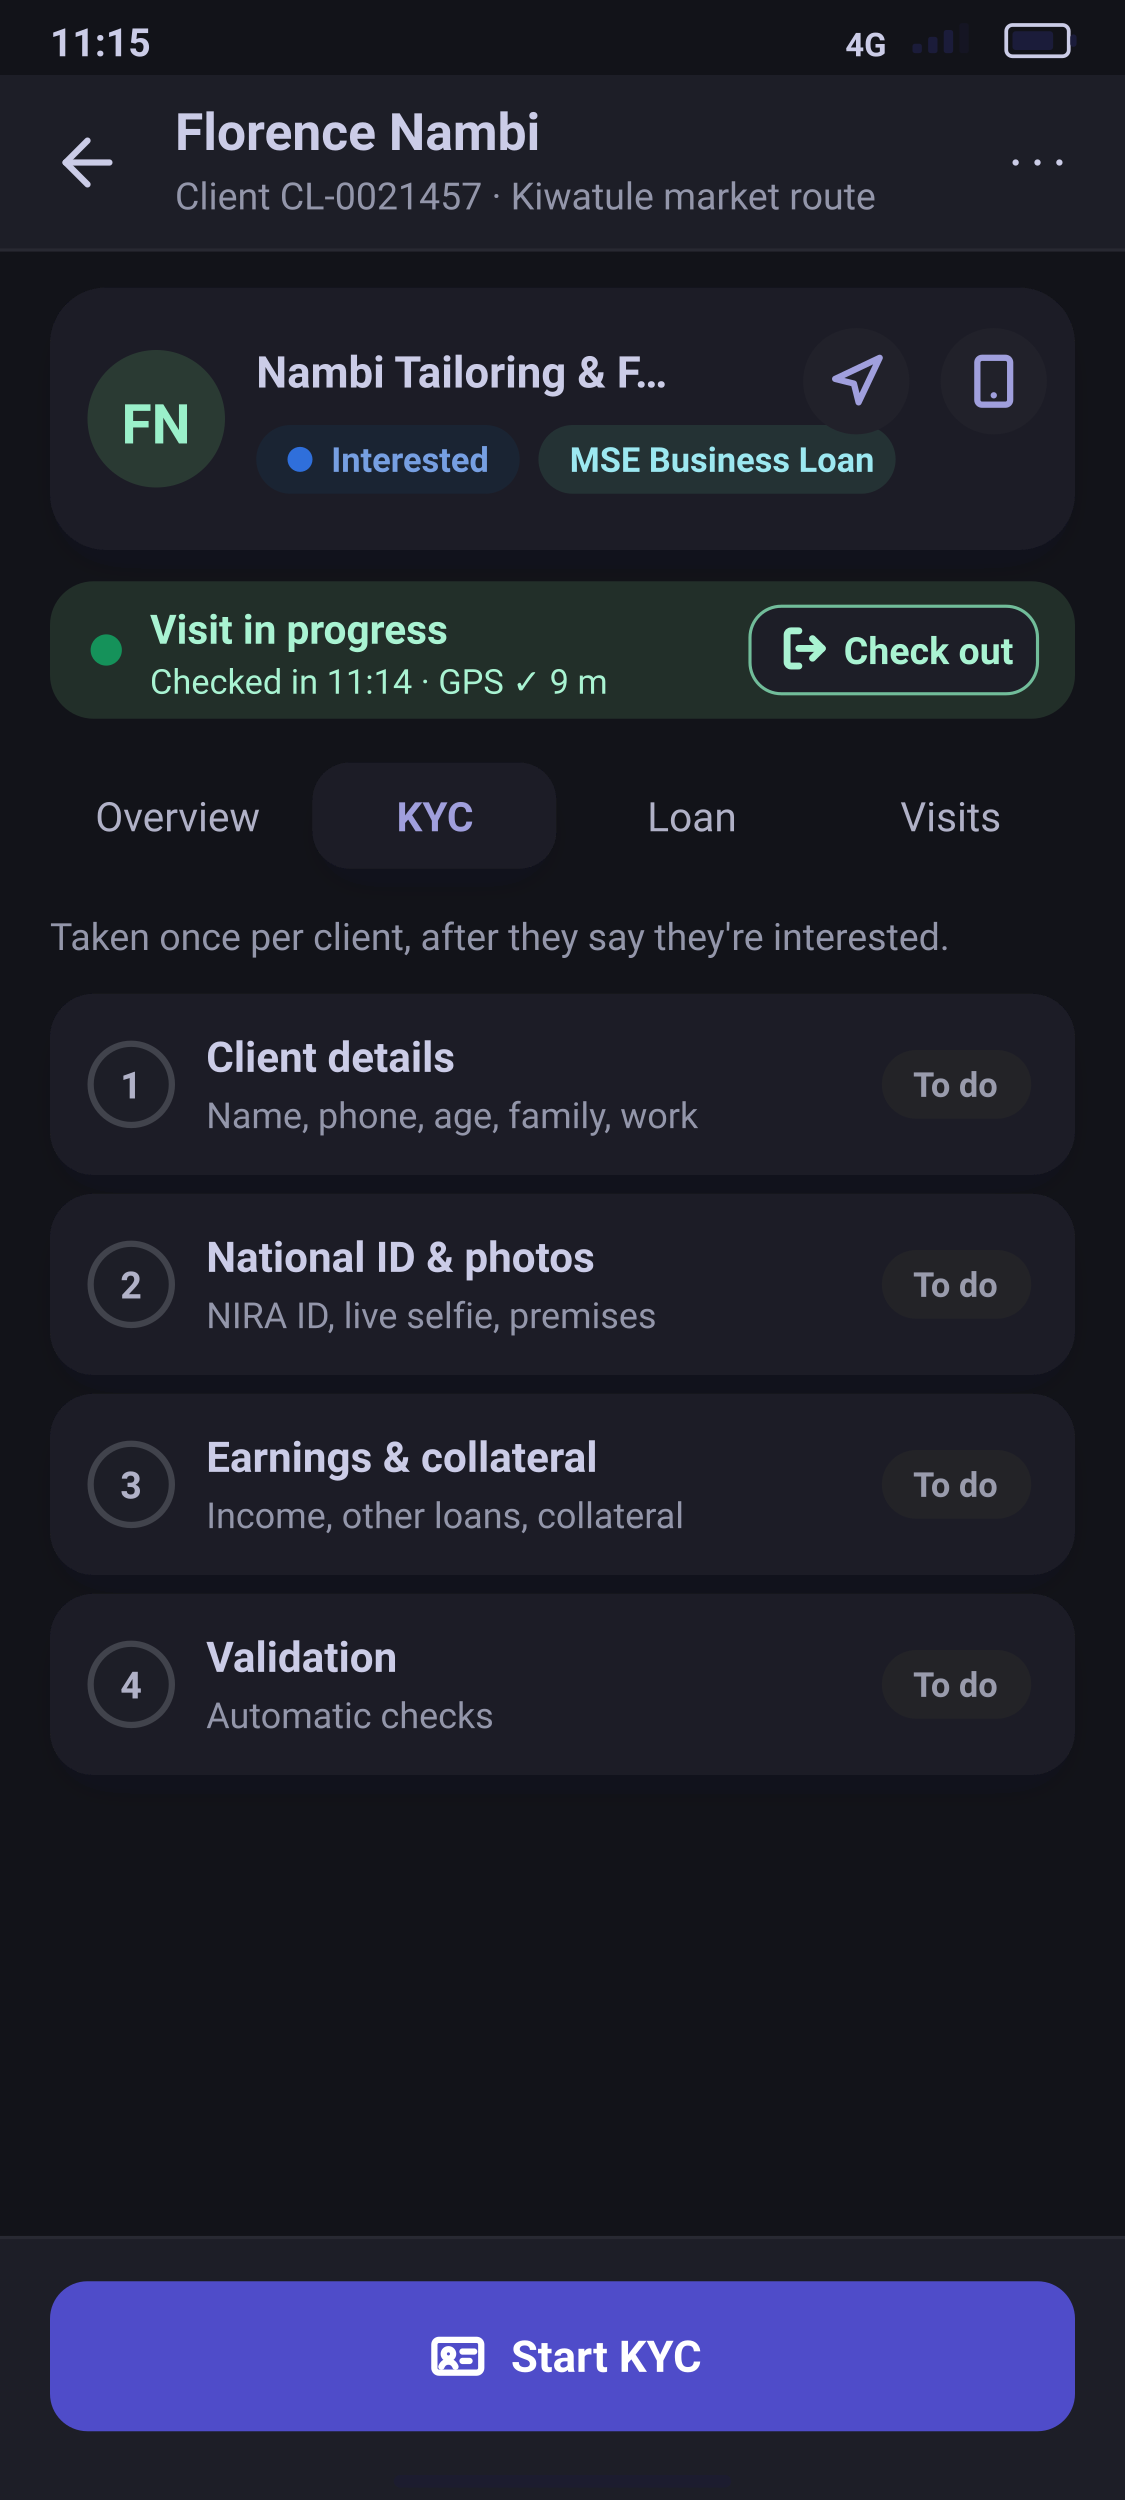
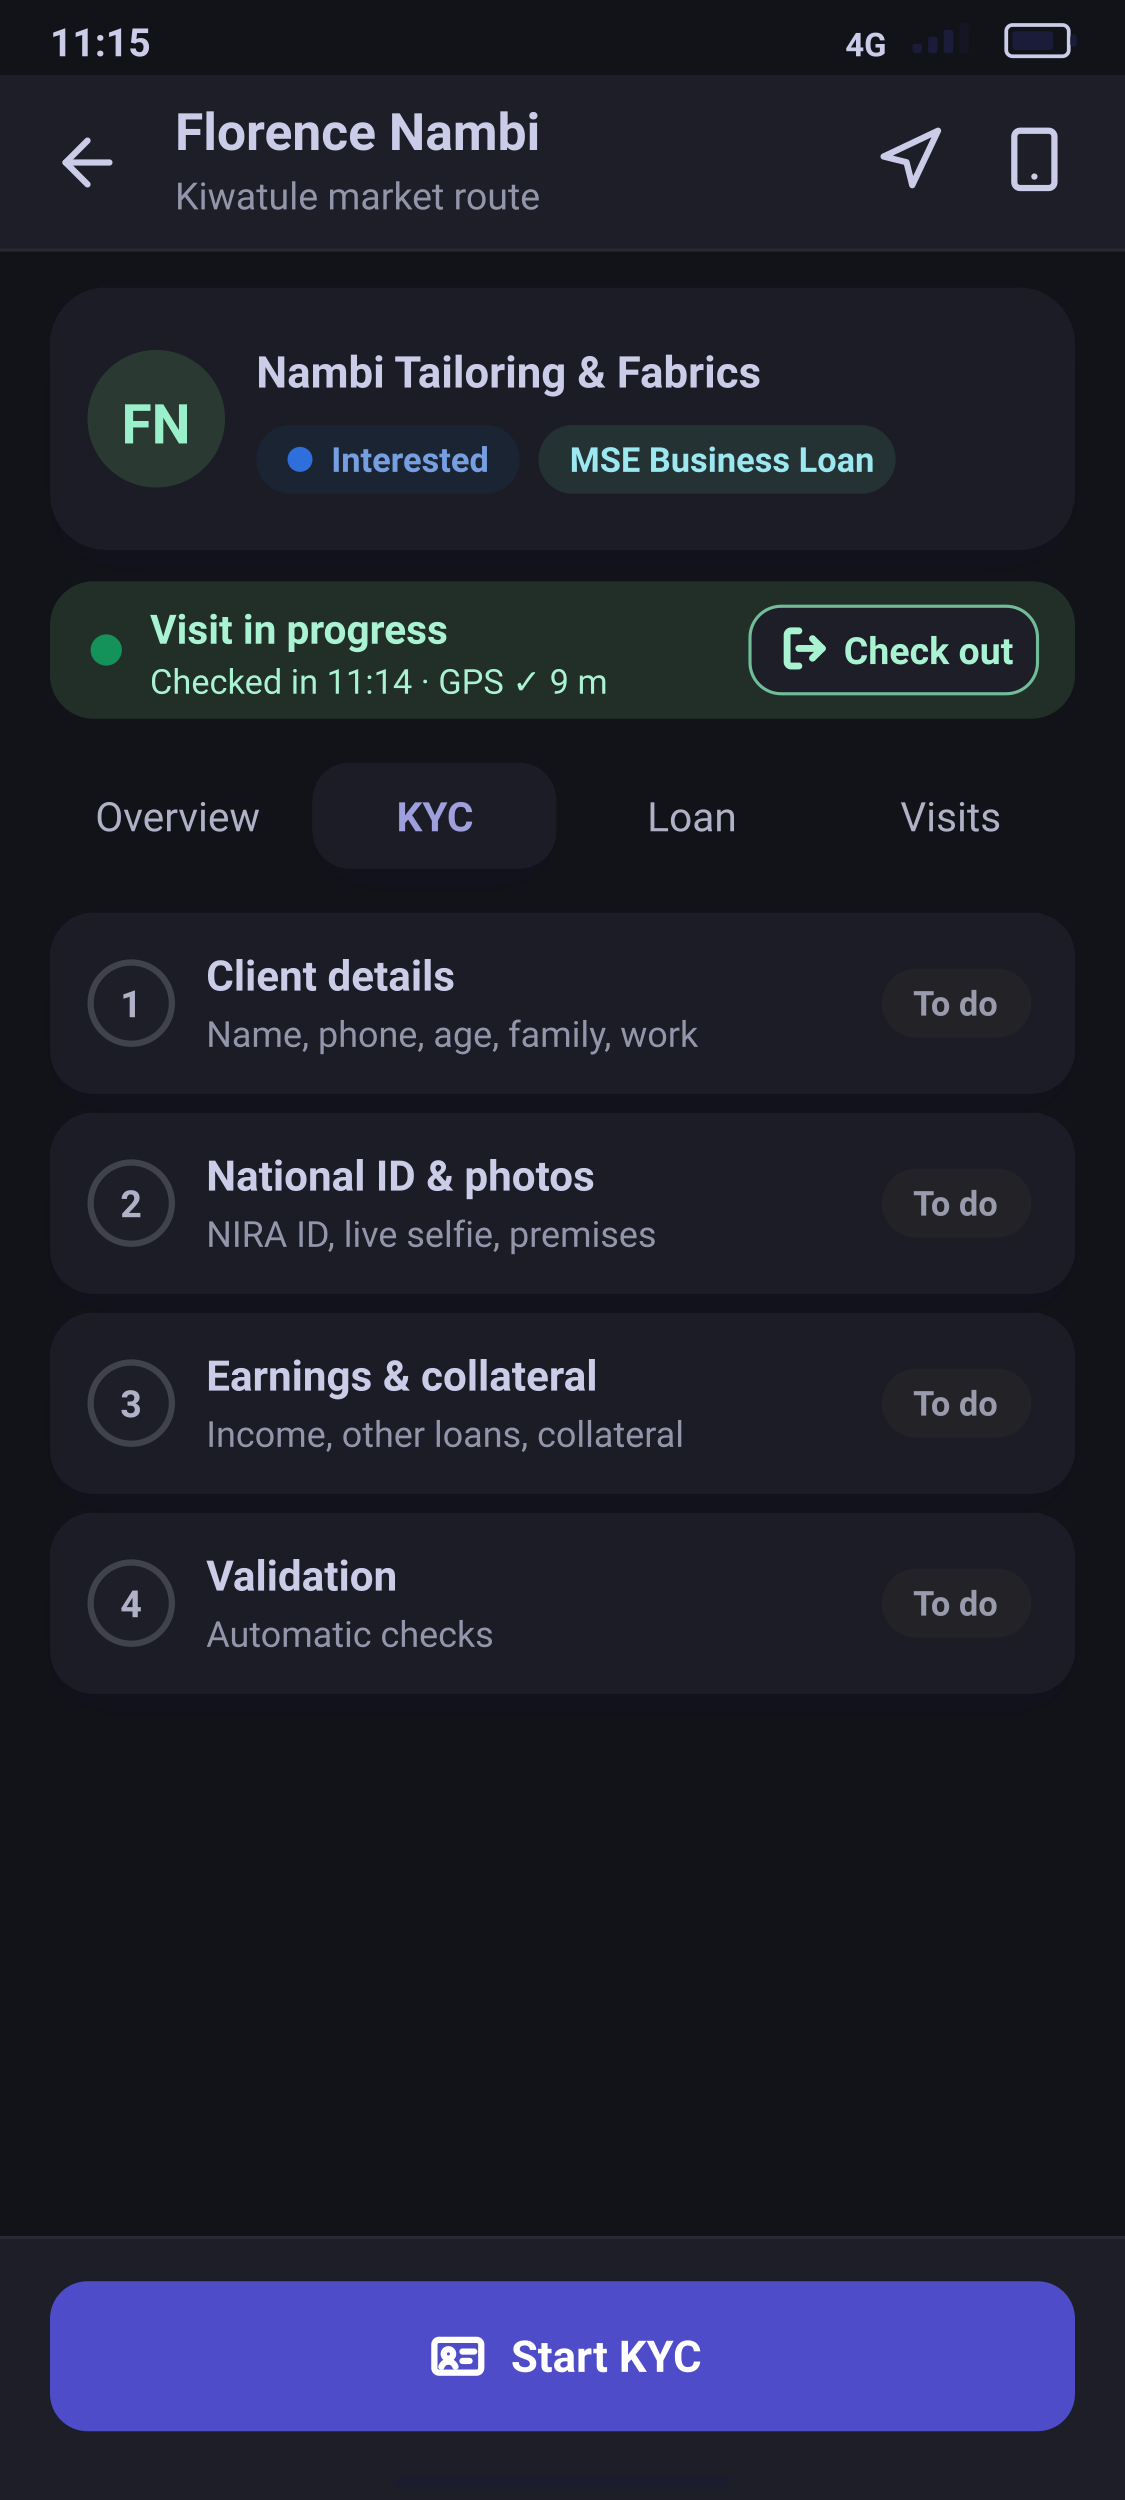
<svg xmlns="http://www.w3.org/2000/svg" width="360" height="800" viewBox="0 0 360 800">
  <defs>
    <filter id="soft" x="-20%" y="-20%" width="140%" height="170%">
      <feDropShadow dx="0" dy="6" stdDeviation="9" flood-color="#1B1C3A" flood-opacity="0.07" />
    </filter>
  </defs>
  <rect id="screen-background" x="0.0" y="0.0" width="360.0" height="800.0" fill="#121319" />
  <g id="status-bar">
    <text id="11-15" x="16.0" y="18.0" font-family="Segoe UI, Roboto, Helvetica Neue, Arial, sans-serif" font-size="12.5" font-weight="600" fill="#CBCCE7">11:15</text>
    <rect id="battery" x="322.0" y="8.0" width="20.0" height="10.0" rx="2" fill="none" stroke="#CBCCE7" stroke-width="1.2" />
    <rect x="324.0" y="10.0" width="13.0" height="6.0" rx="1" fill="#1B1C3A" />
    <rect x="342.5" y="11.0" width="2.0" height="4.0" rx="1" fill="#1B1C3A" />
    <rect id="signal-bar" x="292.0" y="14.0" width="3.0" height="3.0" rx="0.8" fill="#1B1C3A" fill-opacity="1" />
    <rect id="signal-bar-2" x="297.0" y="11.8" width="3.0" height="5.2" rx="0.8" fill="#1B1C3A" fill-opacity="1" />
    <rect id="signal-bar-3" x="302.0" y="9.6" width="3.0" height="7.4" rx="0.8" fill="#1B1C3A" fill-opacity="1" />
    <rect id="signal-bar-4" x="307.0" y="7.4" width="3.0" height="9.6" rx="0.8" fill="#1B1C3A" fill-opacity="0.3" />
    <text id="network" x="270.5" y="18.0" font-family="Segoe UI, Roboto, Helvetica Neue, Arial, sans-serif" font-size="10.5" font-weight="700" fill="#CBCCE7">4G</text>
  </g>
  <g id="app-bar">
    <rect id="app-bar-bg" x="0.0" y="24.0" width="360.0" height="56.0" fill="#1D1E27" />
    <line x1="0.0" y1="80.0" x2="360.0" y2="80.0" stroke="#282932" stroke-width="1" />
    <g id="icon-arrowleft" transform="translate(16.0 40.0) scale(1)">
      <path d="M19 12H5" fill="none" stroke="#CBCCE7" stroke-width="2.00" stroke-linecap="round" stroke-linejoin="round" />
      <path d="M12 19l-7-7 7-7" fill="none" stroke="#CBCCE7" stroke-width="2.00" stroke-linecap="round" stroke-linejoin="round" />
    </g>
    <text id="Florence-Nambi" x="56.0" y="48.0" font-family="Segoe UI, Roboto, Helvetica Neue, Arial, sans-serif" font-size="16.5" font-weight="600" fill="#CBCCE7">Florence Nambi</text>
-     <text id="Client-CL-0021457-Kiwatule" x="56.0" y="67.0" font-family="Segoe UI, Roboto, Helvetica Neue, Arial, sans-serif" font-size="12" font-weight="400" fill="#9396AA">Client CL-0021457 · Kiwatule market route</text>
-     <g id="icon-more" transform="translate(320.0 40.0) scale(1)">
-       <path d="M12 12h.01" fill="none" stroke="#CBCCE7" stroke-width="2.00" stroke-linecap="round" stroke-linejoin="round" />
-       <path d="M19 12h.01" fill="none" stroke="#CBCCE7" stroke-width="2.00" stroke-linecap="round" stroke-linejoin="round" />
-       <path d="M5 12h.01" fill="none" stroke="#CBCCE7" stroke-width="2.00" stroke-linecap="round" stroke-linejoin="round" />
-     </g>
+     <text id="Kiwatule-market-route" x="56.0" y="67.0" font-family="Segoe UI, Roboto, Helvetica Neue, Arial, sans-serif" font-size="12" font-weight="400" fill="#9396AA">Kiwatule market route</text>
+   </g>
+   <g id="icon-phone" transform="translate(320.0 40.0) scale(0.9167)">
+     <path d="M7 2h10a2 2 0 0 1 2 2v16a2 2 0 0 1-2 2H7a2 2 0 0 1-2-2V4a2 2 0 0 1 2-2z" fill="none" stroke="#CBCCE7" stroke-width="2.18" stroke-linecap="round" stroke-linejoin="round" />
+     <path d="M12 18h.01" fill="none" stroke="#CBCCE7" stroke-width="2.18" stroke-linecap="round" stroke-linejoin="round" />
+   </g>
+   <g id="icon-navigation" transform="translate(280.0 40.0) scale(0.9167)">
+     <path d="M3 11l19-9-9 19-2-8z" fill="none" stroke="#CBCCE7" stroke-width="2.18" stroke-linecap="round" stroke-linejoin="round" />
  </g>
  <g id="client-header">
    <rect x="16.0" y="92.0" width="328.0" height="84.0" rx="18" fill="#1D1E27" filter="url(#soft)" />
    <g id="avatar-FN">
      <circle cx="50.0" cy="134.0" r="22.0" fill="#2A3A33" />
      <text id="FN" x="38.9" y="141.9" font-family="Segoe UI, Roboto, Helvetica Neue, Arial, sans-serif" font-size="17.6" font-weight="600" fill="#9AF0CA">FN</text>
    </g>
-     <text id="Nambi-Tailoring-F" x="82.0" y="124.0" font-family="Segoe UI, Roboto, Helvetica Neue, Arial, sans-serif" font-size="14" font-weight="700" fill="#CBCCE7">Nambi Tailoring &amp; F…</text>
+     <text id="Nambi-Tailoring-Fabrics" x="82.0" y="124.0" font-family="Segoe UI, Roboto, Helvetica Neue, Arial, sans-serif" font-size="14" font-weight="700" fill="#CBCCE7">Nambi Tailoring &amp; Fabrics</text>
    <g id="chip-Interested">
      <rect x="82.0" y="136.0" width="84.3" height="22.0" rx="11.0" fill="#1A2433" />
      <circle cx="96.0" cy="147.0" r="4.0" fill="#2F6FDB" />
      <text id="Interested" x="106.0" y="151.0" font-family="Segoe UI, Roboto, Helvetica Neue, Arial, sans-serif" font-size="11" font-weight="600" fill="#769FE2">Interested</text>
    </g>
    <g id="chip-MSE-Business-Loan">
      <rect x="172.3" y="136.0" width="114.3" height="22.0" rx="11.0" fill="#243234" />
      <text id="MSE-Business-Loan" x="182.3" y="151.0" font-family="Segoe UI, Roboto, Helvetica Neue, Arial, sans-serif" font-size="11" font-weight="600" fill="#9CE8F1">MSE Business Loan</text>
-     </g>
-     <circle cx="318.0" cy="122.0" r="17.0" fill="#21212A" />
-     <g id="icon-phone" transform="translate(309.0 113.0) scale(0.75)">
-       <path d="M7 2h10a2 2 0 0 1 2 2v16a2 2 0 0 1-2 2H7a2 2 0 0 1-2-2V4a2 2 0 0 1 2-2z" fill="none" stroke="#A09FDD" stroke-width="2.67" stroke-linecap="round" stroke-linejoin="round" />
-       <path d="M12 18h.01" fill="none" stroke="#A09FDD" stroke-width="2.67" stroke-linecap="round" stroke-linejoin="round" />
-     </g>
-     <circle cx="274.0" cy="122.0" r="17.0" fill="#21212A" />
-     <g id="icon-navigation" transform="translate(265.0 113.0) scale(0.75)">
-       <path d="M3 11l19-9-9 19-2-8z" fill="none" stroke="#A09FDD" stroke-width="2.67" stroke-linecap="round" stroke-linejoin="round" />
    </g>
  </g>
  <g id="visit-bar">
    <rect x="16.0" y="186.0" width="328.0" height="44.0" rx="14" fill="#222F29" />
    <circle cx="34.0" cy="208.0" r="5.0" fill="#15925A" />
    <text id="Visit-in-progress" x="48.0" y="206.0" font-family="Segoe UI, Roboto, Helvetica Neue, Arial, sans-serif" font-size="13" font-weight="700" fill="#A9F3D2">Visit in progress</text>
    <text id="Checked-in-11-14-GPS-9-m" x="48.0" y="222.0" font-family="Segoe UI, Roboto, Helvetica Neue, Arial, sans-serif" font-size="11" font-weight="400" fill="#A9F3D2">Checked in 11:14 · GPS ✓ 9 m</text>
    <rect x="240.0" y="194.0" width="92.0" height="28.0" rx="10" fill="#1D1E27" stroke="#71BD9A" stroke-width="1" />
    <g id="icon-logout" transform="translate(250.0 200.0) scale(0.625)">
      <path d="M9 21H5a2 2 0 0 1-2-2V5a2 2 0 0 1 2-2h4" fill="none" stroke="#A9F3D2" stroke-width="3.52" stroke-linecap="round" stroke-linejoin="round" />
      <path d="M16 17l5-5-5-5" fill="none" stroke="#A9F3D2" stroke-width="3.52" stroke-linecap="round" stroke-linejoin="round" />
      <path d="M21 12H9" fill="none" stroke="#A9F3D2" stroke-width="3.52" stroke-linecap="round" stroke-linejoin="round" />
    </g>
    <text id="Check-out" x="270.0" y="212.5" font-family="Segoe UI, Roboto, Helvetica Neue, Arial, sans-serif" font-size="12" font-weight="700" fill="#A9F3D2">Check out</text>
  </g>
  <g id="tabs">
    <text id="Overview" x="30.5" y="266.0" font-family="Segoe UI, Roboto, Helvetica Neue, Arial, sans-serif" font-size="13" font-weight="400" fill="#B0B1C7">Overview</text>
    <rect x="100.0" y="244.0" width="78.0" height="34.0" rx="12" fill="#1D1E27" filter="url(#soft)" />
    <text id="KYC" x="126.9" y="266.0" font-family="Segoe UI, Roboto, Helvetica Neue, Arial, sans-serif" font-size="13" font-weight="700" fill="#A09FDD">KYC</text>
    <text id="Loan" x="207.1" y="266.0" font-family="Segoe UI, Roboto, Helvetica Neue, Arial, sans-serif" font-size="13" font-weight="400" fill="#B0B1C7">Loan</text>
    <text id="Visits" x="288.1" y="266.0" font-family="Segoe UI, Roboto, Helvetica Neue, Arial, sans-serif" font-size="13" font-weight="400" fill="#B0B1C7">Visits</text>
  </g>
-   <text id="Taken-once-per-client-after" x="16.0" y="304.0" font-family="Segoe UI, Roboto, Helvetica Neue, Arial, sans-serif" font-size="12" font-weight="400" fill="#9396AA">Taken once per client, after they say they're interested.</text>
  <g id="kyc-Client-details">
-     <rect x="16.0" y="318.0" width="328.0" height="58.0" rx="14" fill="#1D1E27" filter="url(#soft)" />
-     <circle cx="42.0" cy="347.0" r="13.0" fill="#1D1E27" stroke="#41434C" stroke-width="2" />
-     <text id="1" x="38.5" y="351.5" font-family="Segoe UI, Roboto, Helvetica Neue, Arial, sans-serif" font-size="12" font-weight="700" fill="#B0B1C7">1</text>
+     <rect x="16.0" y="292.0" width="328.0" height="58.0" rx="14" fill="#1D1E27" filter="url(#soft)" />
+     <circle cx="42.0" cy="321.0" r="13.0" fill="#1D1E27" stroke="#41434C" stroke-width="2" />
+     <text id="1" x="38.5" y="325.5" font-family="Segoe UI, Roboto, Helvetica Neue, Arial, sans-serif" font-size="12" font-weight="700" fill="#B0B1C7">1</text>
    <g id="chip-To-do">
-       <rect x="282.2" y="336.0" width="47.8" height="22.0" rx="11.0" fill="#232327" />
-       <text id="To-do" x="292.2" y="351.0" font-family="Segoe UI, Roboto, Helvetica Neue, Arial, sans-serif" font-size="11" font-weight="600" fill="#999BAC">To do</text>
+       <rect x="282.2" y="310.0" width="47.8" height="22.0" rx="11.0" fill="#232327" />
+       <text id="To-do" x="292.2" y="325.0" font-family="Segoe UI, Roboto, Helvetica Neue, Arial, sans-serif" font-size="11" font-weight="600" fill="#999BAC">To do</text>
    </g>
-     <text id="Client-details" x="66.0" y="343.0" font-family="Segoe UI, Roboto, Helvetica Neue, Arial, sans-serif" font-size="13.5" font-weight="600" fill="#CBCCE7">Client details</text>
-     <text id="Name-phone-age-family-wo" x="66.0" y="361.0" font-family="Segoe UI, Roboto, Helvetica Neue, Arial, sans-serif" font-size="11.5" font-weight="400" fill="#9396AA">Name, phone, age, family, work</text>
+     <text id="Client-details" x="66.0" y="317.0" font-family="Segoe UI, Roboto, Helvetica Neue, Arial, sans-serif" font-size="13.5" font-weight="600" fill="#CBCCE7">Client details</text>
+     <text id="Name-phone-age-family-wo" x="66.0" y="335.0" font-family="Segoe UI, Roboto, Helvetica Neue, Arial, sans-serif" font-size="11.5" font-weight="400" fill="#9396AA">Name, phone, age, family, work</text>
  </g>
  <g id="kyc-National-ID-photos">
-     <rect x="16.0" y="382.0" width="328.0" height="58.0" rx="14" fill="#1D1E27" filter="url(#soft)" />
-     <circle cx="42.0" cy="411.0" r="13.0" fill="#1D1E27" stroke="#41434C" stroke-width="2" />
-     <text id="2" x="38.5" y="415.5" font-family="Segoe UI, Roboto, Helvetica Neue, Arial, sans-serif" font-size="12" font-weight="700" fill="#B0B1C7">2</text>
+     <rect x="16.0" y="356.0" width="328.0" height="58.0" rx="14" fill="#1D1E27" filter="url(#soft)" />
+     <circle cx="42.0" cy="385.0" r="13.0" fill="#1D1E27" stroke="#41434C" stroke-width="2" />
+     <text id="2" x="38.5" y="389.5" font-family="Segoe UI, Roboto, Helvetica Neue, Arial, sans-serif" font-size="12" font-weight="700" fill="#B0B1C7">2</text>
    <g id="chip-To-do-2">
-       <rect x="282.2" y="400.0" width="47.8" height="22.0" rx="11.0" fill="#232327" />
-       <text id="To-do-2" x="292.2" y="415.0" font-family="Segoe UI, Roboto, Helvetica Neue, Arial, sans-serif" font-size="11" font-weight="600" fill="#999BAC">To do</text>
+       <rect x="282.2" y="374.0" width="47.8" height="22.0" rx="11.0" fill="#232327" />
+       <text id="To-do-2" x="292.2" y="389.0" font-family="Segoe UI, Roboto, Helvetica Neue, Arial, sans-serif" font-size="11" font-weight="600" fill="#999BAC">To do</text>
    </g>
-     <text id="National-ID-photos" x="66.0" y="407.0" font-family="Segoe UI, Roboto, Helvetica Neue, Arial, sans-serif" font-size="13.5" font-weight="600" fill="#CBCCE7">National ID &amp; photos</text>
-     <text id="NIRA-ID-live-selfie-premis" x="66.0" y="425.0" font-family="Segoe UI, Roboto, Helvetica Neue, Arial, sans-serif" font-size="11.5" font-weight="400" fill="#9396AA">NIRA ID, live selfie, premises</text>
+     <text id="National-ID-photos" x="66.0" y="381.0" font-family="Segoe UI, Roboto, Helvetica Neue, Arial, sans-serif" font-size="13.5" font-weight="600" fill="#CBCCE7">National ID &amp; photos</text>
+     <text id="NIRA-ID-live-selfie-premis" x="66.0" y="399.0" font-family="Segoe UI, Roboto, Helvetica Neue, Arial, sans-serif" font-size="11.5" font-weight="400" fill="#9396AA">NIRA ID, live selfie, premises</text>
  </g>
  <g id="kyc-Earnings-collateral">
-     <rect x="16.0" y="446.0" width="328.0" height="58.0" rx="14" fill="#1D1E27" filter="url(#soft)" />
-     <circle cx="42.0" cy="475.0" r="13.0" fill="#1D1E27" stroke="#41434C" stroke-width="2" />
-     <text id="3" x="38.5" y="479.5" font-family="Segoe UI, Roboto, Helvetica Neue, Arial, sans-serif" font-size="12" font-weight="700" fill="#B0B1C7">3</text>
+     <rect x="16.0" y="420.0" width="328.0" height="58.0" rx="14" fill="#1D1E27" filter="url(#soft)" />
+     <circle cx="42.0" cy="449.0" r="13.0" fill="#1D1E27" stroke="#41434C" stroke-width="2" />
+     <text id="3" x="38.5" y="453.5" font-family="Segoe UI, Roboto, Helvetica Neue, Arial, sans-serif" font-size="12" font-weight="700" fill="#B0B1C7">3</text>
    <g id="chip-To-do-3">
-       <rect x="282.2" y="464.0" width="47.8" height="22.0" rx="11.0" fill="#232327" />
-       <text id="To-do-3" x="292.2" y="479.0" font-family="Segoe UI, Roboto, Helvetica Neue, Arial, sans-serif" font-size="11" font-weight="600" fill="#999BAC">To do</text>
+       <rect x="282.2" y="438.0" width="47.8" height="22.0" rx="11.0" fill="#232327" />
+       <text id="To-do-3" x="292.2" y="453.0" font-family="Segoe UI, Roboto, Helvetica Neue, Arial, sans-serif" font-size="11" font-weight="600" fill="#999BAC">To do</text>
    </g>
-     <text id="Earnings-collateral" x="66.0" y="471.0" font-family="Segoe UI, Roboto, Helvetica Neue, Arial, sans-serif" font-size="13.5" font-weight="600" fill="#CBCCE7">Earnings &amp; collateral</text>
-     <text id="Income-other-loans-collate" x="66.0" y="489.0" font-family="Segoe UI, Roboto, Helvetica Neue, Arial, sans-serif" font-size="11.5" font-weight="400" fill="#9396AA">Income, other loans, collateral</text>
+     <text id="Earnings-collateral" x="66.0" y="445.0" font-family="Segoe UI, Roboto, Helvetica Neue, Arial, sans-serif" font-size="13.5" font-weight="600" fill="#CBCCE7">Earnings &amp; collateral</text>
+     <text id="Income-other-loans-collate" x="66.0" y="463.0" font-family="Segoe UI, Roboto, Helvetica Neue, Arial, sans-serif" font-size="11.5" font-weight="400" fill="#9396AA">Income, other loans, collateral</text>
  </g>
  <g id="kyc-Validation">
-     <rect x="16.0" y="510.0" width="328.0" height="58.0" rx="14" fill="#1D1E27" filter="url(#soft)" />
-     <circle cx="42.0" cy="539.0" r="13.0" fill="#1D1E27" stroke="#41434C" stroke-width="2" />
-     <text id="4" x="38.5" y="543.5" font-family="Segoe UI, Roboto, Helvetica Neue, Arial, sans-serif" font-size="12" font-weight="700" fill="#B0B1C7">4</text>
+     <rect x="16.0" y="484.0" width="328.0" height="58.0" rx="14" fill="#1D1E27" filter="url(#soft)" />
+     <circle cx="42.0" cy="513.0" r="13.0" fill="#1D1E27" stroke="#41434C" stroke-width="2" />
+     <text id="4" x="38.5" y="517.5" font-family="Segoe UI, Roboto, Helvetica Neue, Arial, sans-serif" font-size="12" font-weight="700" fill="#B0B1C7">4</text>
    <g id="chip-To-do-4">
-       <rect x="282.2" y="528.0" width="47.8" height="22.0" rx="11.0" fill="#232327" />
-       <text id="To-do-4" x="292.2" y="543.0" font-family="Segoe UI, Roboto, Helvetica Neue, Arial, sans-serif" font-size="11" font-weight="600" fill="#999BAC">To do</text>
+       <rect x="282.2" y="502.0" width="47.8" height="22.0" rx="11.0" fill="#232327" />
+       <text id="To-do-4" x="292.2" y="517.0" font-family="Segoe UI, Roboto, Helvetica Neue, Arial, sans-serif" font-size="11" font-weight="600" fill="#999BAC">To do</text>
    </g>
-     <text id="Validation" x="66.0" y="535.0" font-family="Segoe UI, Roboto, Helvetica Neue, Arial, sans-serif" font-size="13.5" font-weight="600" fill="#CBCCE7">Validation</text>
-     <text id="Automatic-checks" x="66.0" y="553.0" font-family="Segoe UI, Roboto, Helvetica Neue, Arial, sans-serif" font-size="11.5" font-weight="400" fill="#9396AA">Automatic checks</text>
+     <text id="Validation" x="66.0" y="509.0" font-family="Segoe UI, Roboto, Helvetica Neue, Arial, sans-serif" font-size="13.5" font-weight="600" fill="#CBCCE7">Validation</text>
+     <text id="Automatic-checks" x="66.0" y="527.0" font-family="Segoe UI, Roboto, Helvetica Neue, Arial, sans-serif" font-size="11.5" font-weight="400" fill="#9396AA">Automatic checks</text>
  </g>
  <g id="footer">
    <rect x="0.0" y="716.0" width="360.0" height="84.0" fill="#1D1E27" />
    <line x1="0.0" y1="716.0" x2="360.0" y2="716.0" stroke="#282932" stroke-width="1" />
    <g id="button-Start-KYC">
      <rect x="16.0" y="730.0" width="328.0" height="48.0" rx="12" fill="#4F4CC9" />
      <g id="icon-idcard" transform="translate(137.5 745.0) scale(0.75)">
        <path d="M4 5h16a2 2 0 0 1 2 2v10a2 2 0 0 1-2 2H4a2 2 0 0 1-2-2V7a2 2 0 0 1 2-2z" fill="none" stroke="#FFFFFF" stroke-width="2.67" stroke-linecap="round" stroke-linejoin="round" />
        <path d="M8 9a2 2 0 1 0 0 4 2 2 0 1 0 0-4z" fill="none" stroke="#FFFFFF" stroke-width="2.67" stroke-linecap="round" stroke-linejoin="round" />
        <path d="M5 16.5c.6-1.5 1.7-2.2 3-2.2s2.4.7 3 2.2" fill="none" stroke="#FFFFFF" stroke-width="2.67" stroke-linecap="round" stroke-linejoin="round" />
        <path d="M14 10h5" fill="none" stroke="#FFFFFF" stroke-width="2.67" stroke-linecap="round" stroke-linejoin="round" />
        <path d="M14 14h3" fill="none" stroke="#FFFFFF" stroke-width="2.67" stroke-linecap="round" stroke-linejoin="round" />
      </g>
      <text id="Start-KYC" x="163.5" y="759.0" font-family="Segoe UI, Roboto, Helvetica Neue, Arial, sans-serif" font-size="14" font-weight="600" fill="#FFFFFF">Start KYC</text>
    </g>
  </g>
  <rect id="gesture-bar" x="126.0" y="792.0" width="108.0" height="4.0" rx="2" fill="#1B1C3A" fill-opacity="0.45" />
</svg>
